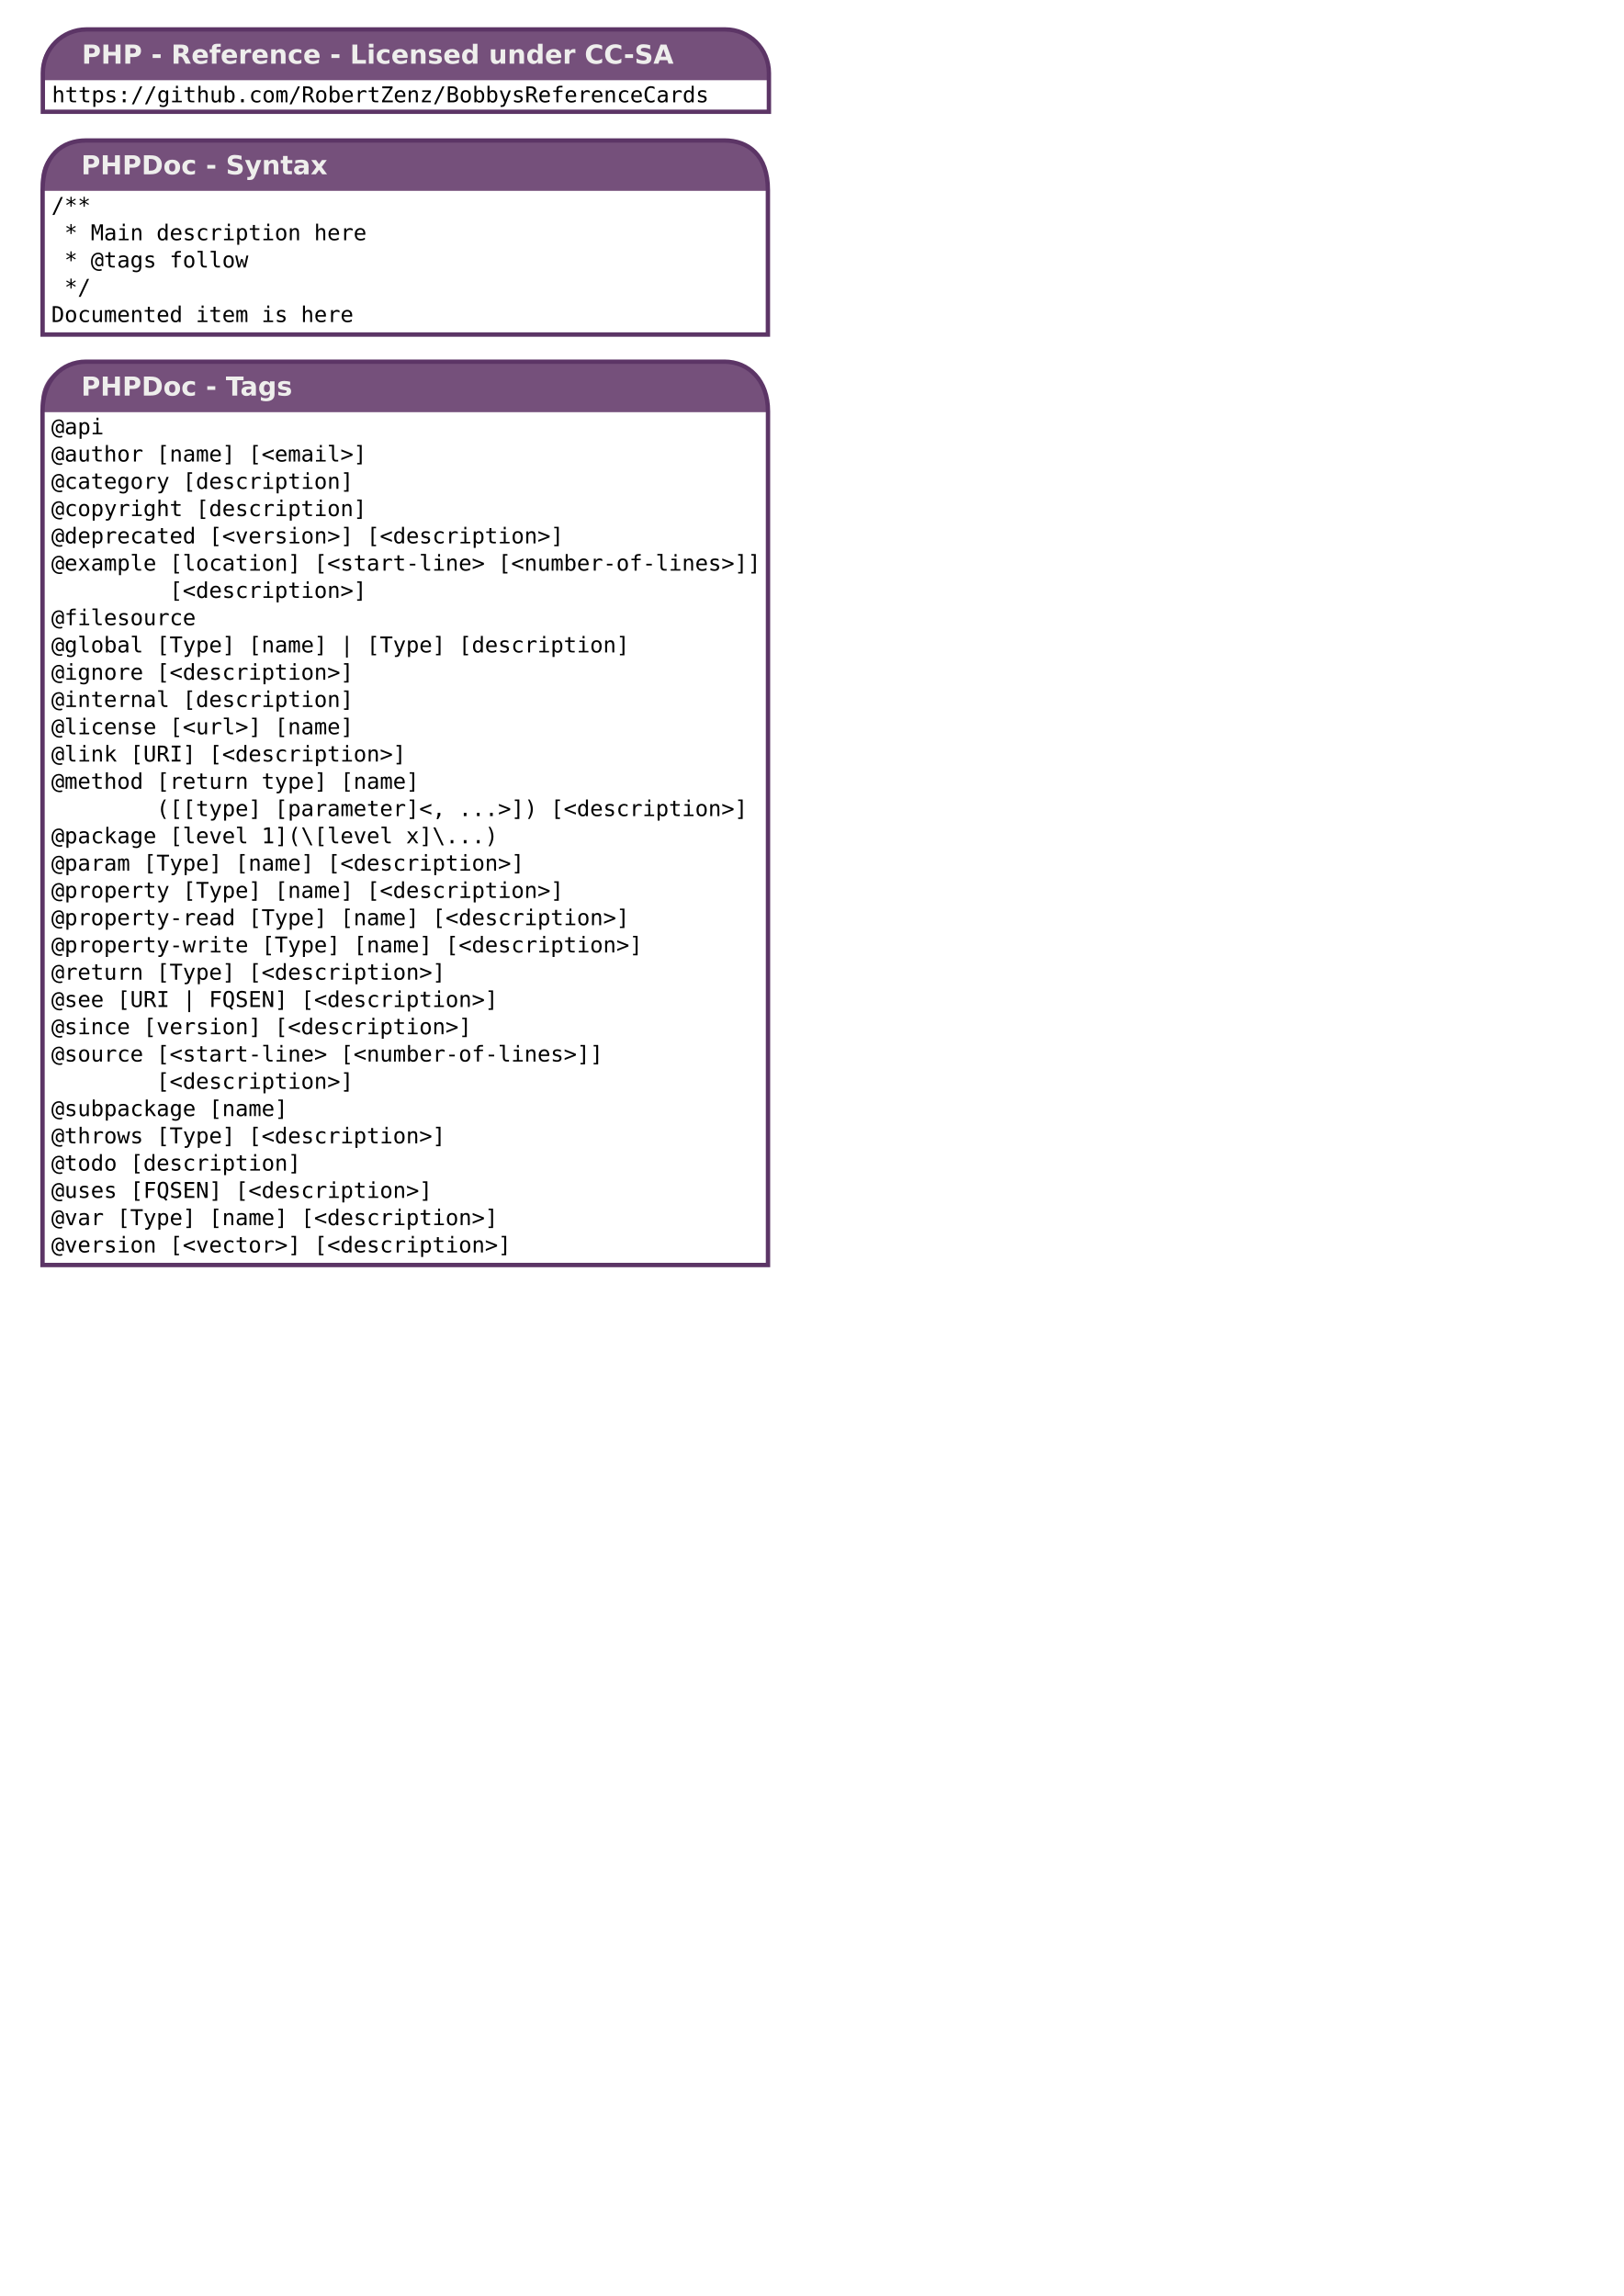
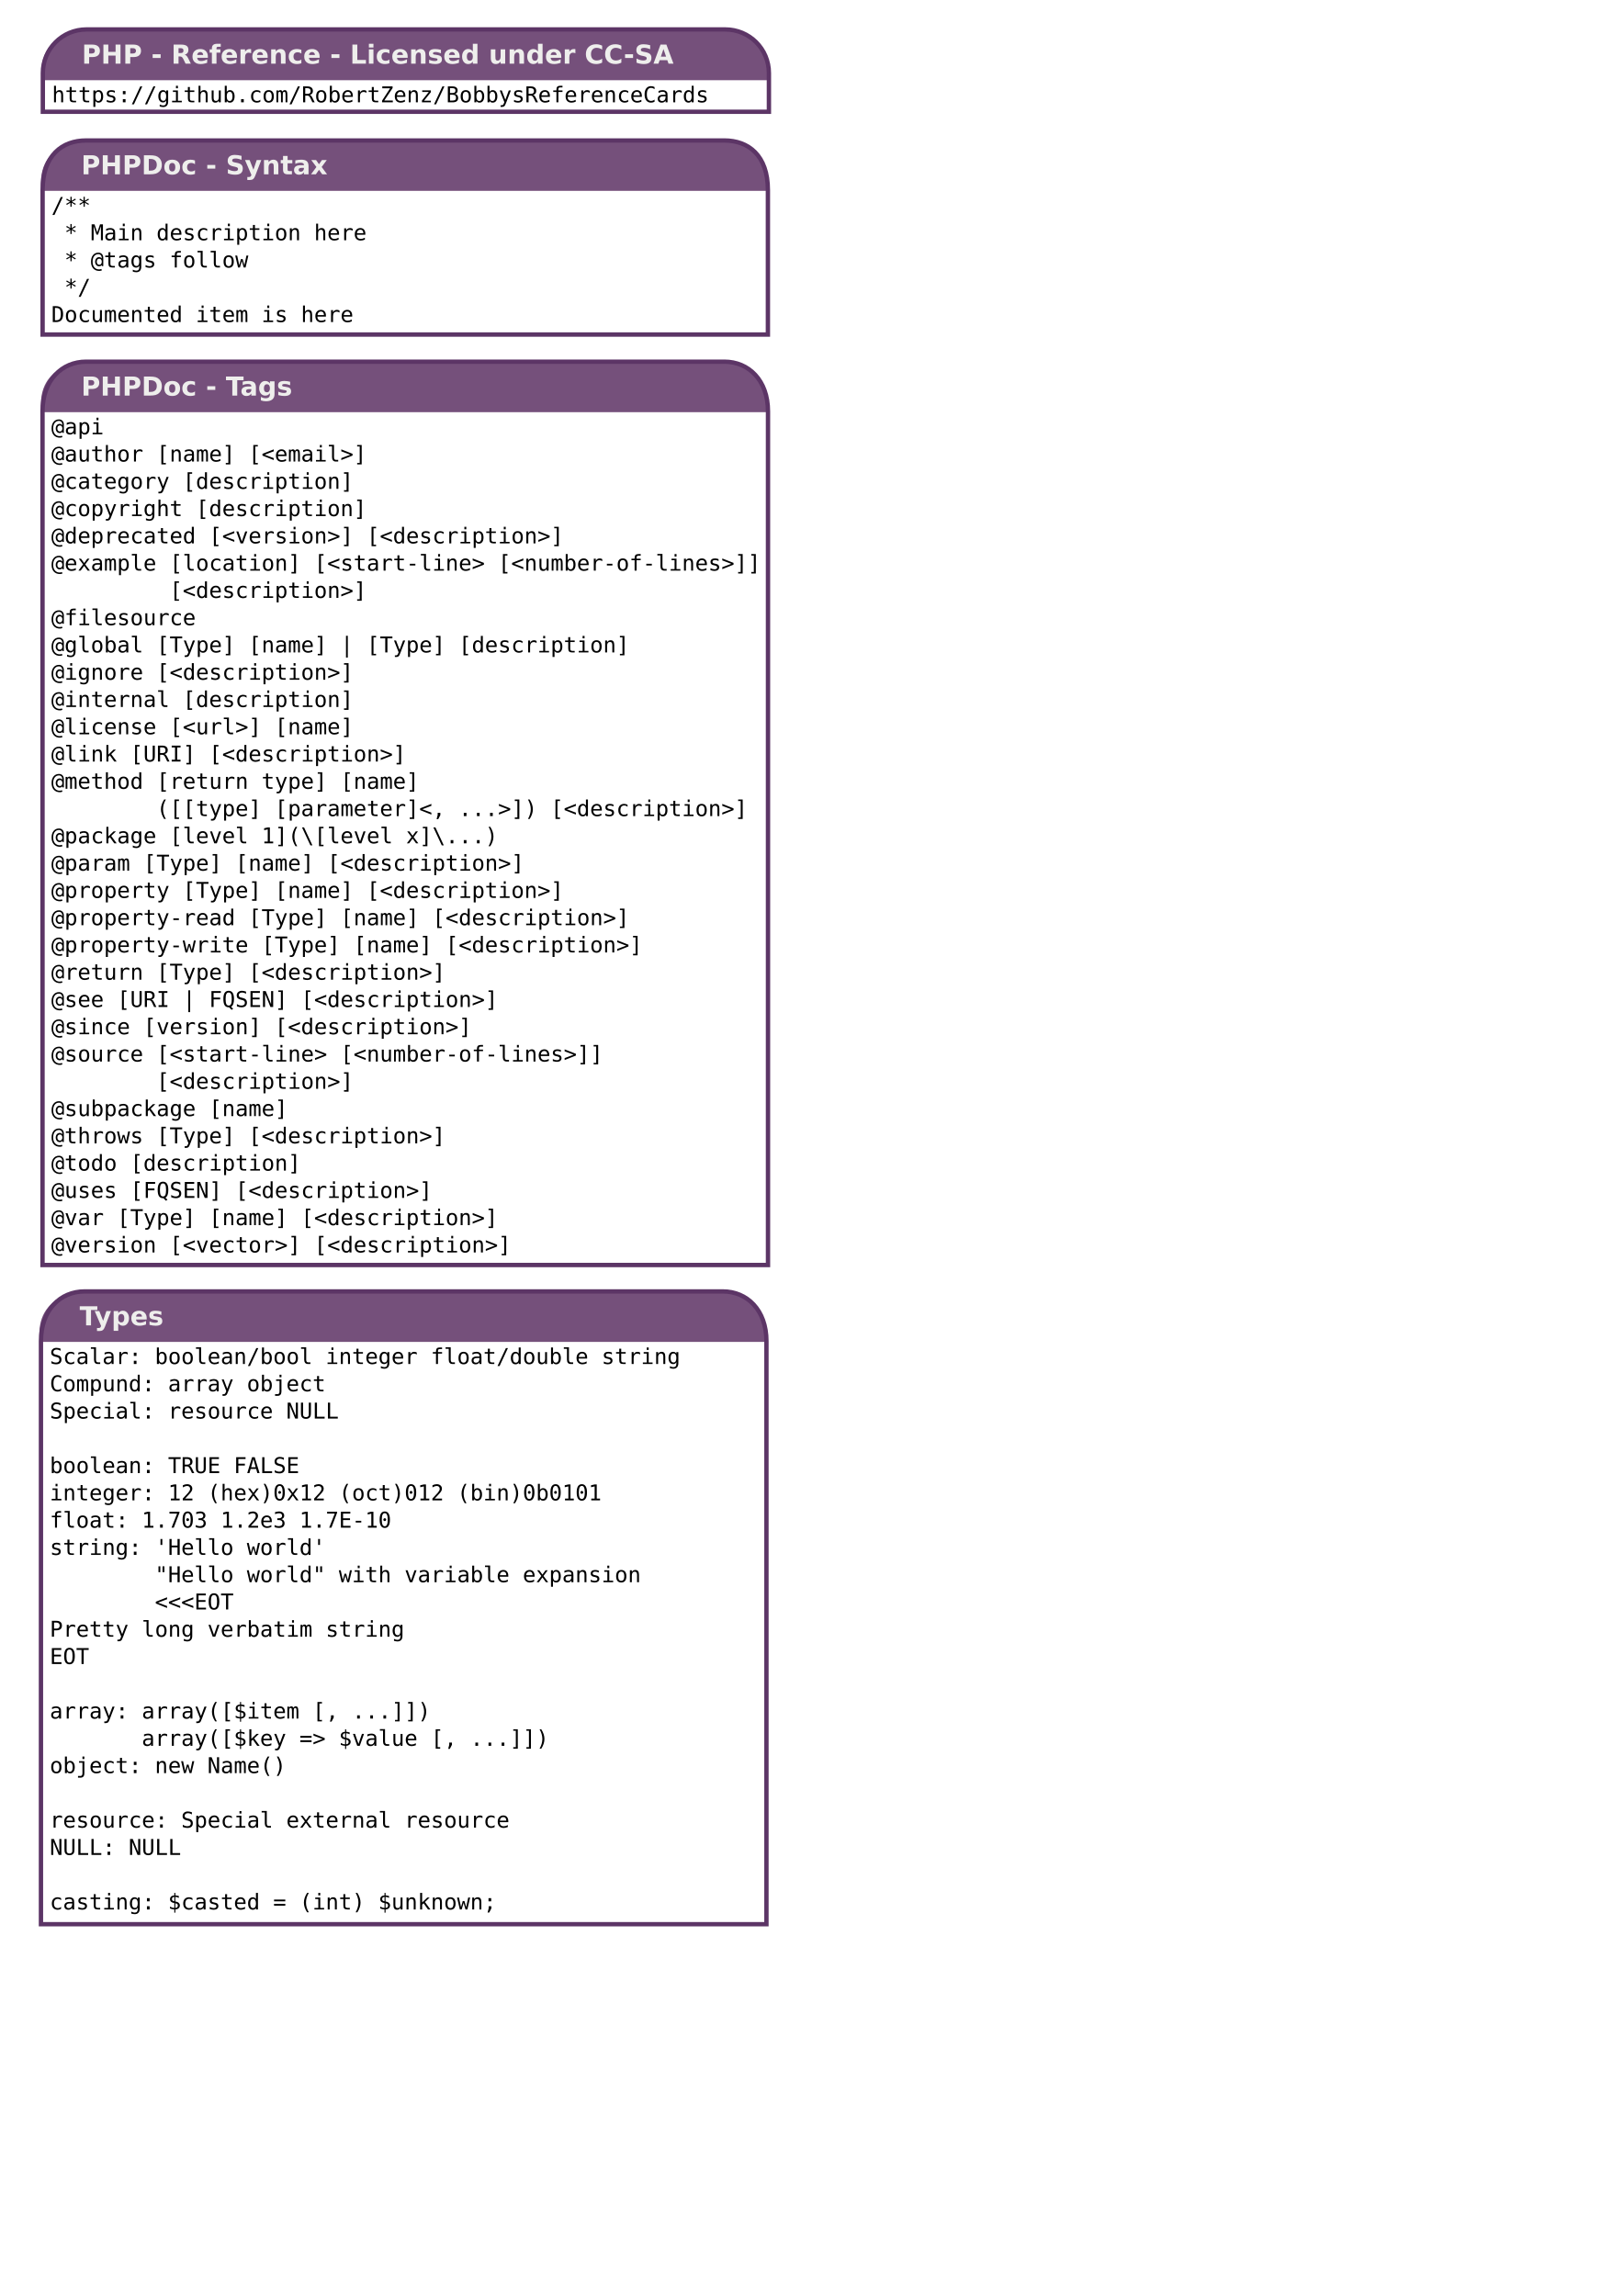
<svg xmlns="http://www.w3.org/2000/svg" width="744.094" height="1052.362" id="svg2" version="1.1">
  <defs id="defs4" />
  <g id="layer1">
    <path style="fill:#75507b;fill-opacity:1;stroke:none" d="m 19.305,36.766 333.35,0 c 0,0 0.26,-23.739 -20.953,-23.739 -21.213,0 -290.73,0.209 -290.73,0.209 0,0 -24.698,0.296 -21.668,23.529 z" id="path3763-5" />
    <path style="fill:none;stroke:#5c3566;stroke-width:2;stroke-linecap:round;stroke-linejoin:miter;stroke-miterlimit:4;stroke-opacity:1;stroke-dasharray:none" d="m 39.629,13.491 292.741,0 c 11.08,0 20,8.92 20,20 l 0,17.741 -332.741,0 0,-17.741 c 0,-11.08 8.92,-20 20,-20 z" id="rect2987-0" />
    <text xml:space="preserve" style="font-size:40px;font-style:normal;font-weight:normal;line-height:125%;letter-spacing:0px;word-spacing:0px;fill:#eeeeec;fill-opacity:1;stroke:none;font-family:Sans" x="37.488" y="29.19" id="text3759-3">
      <tspan id="tspan3761-6" x="37.488" y="29.19" style="font-size:12px;font-style:normal;font-variant:normal;font-weight:bold;font-stretch:normal;fill:#eeeeec;font-family:DejaVu Sans;-inkscape-font-specification:DejaVu Sans Bold">PHP - Reference - Licensed under CC-SA</tspan>
    </text>
    <text xml:space="preserve" style="font-size:10px;font-style:normal;font-variant:normal;font-weight:normal;font-stretch:normal;line-height:125%;letter-spacing:0px;word-spacing:0px;fill:#000000;fill-opacity:1;stroke:none;font-family:Droid Sans Mono;-inkscape-font-specification:Droid Sans Mono" x="23.803" y="46.906" id="text3765-8">
      <tspan x="23.803" y="46.906" id="tspan4211-6" style="font-style:normal;font-variant:normal;font-weight:normal;font-stretch:normal;font-family:DejaVu Sans Mono;-inkscape-font-specification:DejaVu Sans Mono">https://github.com/RobertZenz/BobbysReferenceCards</tspan>
    </text>
    <path style="fill:#75507b;fill-opacity:1;stroke:none" d="m 19.02,87.48 333.35,0 c 0,0 0.26,-23.739 -20.953,-23.739 -21.213,0 -290.73,0.209 -290.73,0.209 0,0 -24.698,0.296 -21.668,23.529 z" id="path3763-5-7" />
    <path style="fill:none;stroke:#5c3566;stroke-width:2;stroke-linecap:round;stroke-linejoin:miter;stroke-miterlimit:4;stroke-opacity:1;stroke-dasharray:none" d="m 39.502,64.385 292.425,0 c 11.068,0 19.978,6.819 19.978,22.743 l 0,66.211 -332.382,0 0,-66.211 c 0,-15.924 8.91,-22.743 19.978,-22.743 z" id="rect2987-0-2" />
    <text xml:space="preserve" style="font-size:40px;font-style:normal;font-weight:normal;line-height:125%;letter-spacing:0px;word-spacing:0px;fill:#eeeeec;fill-opacity:1;stroke:none;font-family:Sans" x="37.202" y="79.904" id="text3759-3-2">
      <tspan id="tspan3761-6-8" x="37.202" y="79.904" style="font-size:12px;font-style:normal;font-variant:normal;font-weight:bold;font-stretch:normal;fill:#eeeeec;font-family:DejaVu Sans;-inkscape-font-specification:DejaVu Sans Bold">PHPDoc - Syntax</tspan>
    </text>
    <text xml:space="preserve" style="font-size:10px;font-style:normal;font-variant:normal;font-weight:normal;font-stretch:normal;line-height:125%;letter-spacing:0px;word-spacing:0px;fill:#000000;fill-opacity:1;stroke:none;font-family:Droid Sans Mono;-inkscape-font-specification:Droid Sans Mono" x="23.517" y="97.62" id="text3765-8-2">
      <tspan x="23.517" y="97.62" id="tspan6812" style="font-style:normal;font-variant:normal;font-weight:normal;font-stretch:normal;font-family:DejaVu Sans Mono;-inkscape-font-specification:DejaVu Sans Mono">/**</tspan>
      <tspan x="23.517" y="110.12" style="font-style:normal;font-variant:normal;font-weight:normal;font-stretch:normal;font-family:DejaVu Sans Mono;-inkscape-font-specification:DejaVu Sans Mono" id="tspan4654"> * Main description here</tspan>
      <tspan x="23.517" y="122.62" style="font-style:normal;font-variant:normal;font-weight:normal;font-stretch:normal;font-family:DejaVu Sans Mono;-inkscape-font-specification:DejaVu Sans Mono" id="tspan4664"> * @tags follow</tspan>
      <tspan x="23.517" y="135.12" style="font-style:normal;font-variant:normal;font-weight:normal;font-stretch:normal;font-family:DejaVu Sans Mono;-inkscape-font-specification:DejaVu Sans Mono" id="tspan4656"> */</tspan>
      <tspan x="23.517" y="147.62" style="font-style:normal;font-variant:normal;font-weight:normal;font-stretch:normal;font-family:DejaVu Sans Mono;-inkscape-font-specification:DejaVu Sans Mono" id="tspan4658">Documented item is here</tspan>
      <tspan x="23.517" y="160.12" style="font-style:normal;font-variant:normal;font-weight:normal;font-stretch:normal;font-family:DejaVu Sans Mono;-inkscape-font-specification:DejaVu Sans Mono" id="tspan4660" />
      <tspan x="23.517" y="172.62" style="font-style:normal;font-variant:normal;font-weight:normal;font-stretch:normal;font-family:DejaVu Sans Mono;-inkscape-font-specification:DejaVu Sans Mono" id="tspan4662" />
    </text>
    <path style="fill:#75507b;fill-opacity:1;stroke:none" d="m 19.02,188.909 333.35,0 c 0,0 0.26,-23.739 -20.953,-23.739 -21.213,0 -290.73,0.209 -290.73,0.209 0,0 -24.698,0.296 -21.668,23.529 z" id="path3763-2-6-5" />
    <path style="fill:none;stroke:#5c3566;stroke-width:2;stroke-linecap:round;stroke-linejoin:miter;stroke-miterlimit:4;stroke-opacity:1;stroke-dasharray:none" d="m 39.464,165.771 292.501,0 c 11.071,0 19.984,8.463 19.984,22.792 l 0,391.248 -332.468,0 0,-391.248 c 0,-14.328 8.913,-22.792 19.984,-22.792 z" id="rect2987-9-8-8" />
    <text xml:space="preserve" style="font-size:40px;font-style:normal;font-weight:normal;line-height:125%;letter-spacing:0px;word-spacing:0px;fill:#eeeeec;fill-opacity:1;stroke:none;font-family:Sans" x="37.202" y="181.332" id="text3759-1-6-3">
      <tspan x="37.202" y="181.332" style="font-size:12px;font-style:normal;font-variant:normal;font-weight:bold;font-stretch:normal;fill:#eeeeec;font-family:DejaVu Sans;-inkscape-font-specification:DejaVu Sans Bold" id="tspan4393-9-4">PHPDoc - Tags</tspan>
    </text>
    <text xml:space="preserve" style="font-size:10px;font-style:normal;font-variant:normal;font-weight:normal;font-stretch:normal;line-height:125%;letter-spacing:0px;word-spacing:0px;fill:#000000;fill-opacity:1;stroke:none;font-family:Droid Sans Mono;-inkscape-font-specification:Droid Sans Mono" x="23.517" y="199.049" id="text3765-2-9-2">
      <tspan x="23.517" y="199.049" style="font-style:normal;font-variant:normal;font-weight:normal;font-stretch:normal;font-family:DejaVu Sans Mono;-inkscape-font-specification:DejaVu Sans Mono" id="tspan5400">@api</tspan>
      <tspan x="23.517" y="211.549" style="font-style:normal;font-variant:normal;font-weight:normal;font-stretch:normal;font-family:DejaVu Sans Mono;-inkscape-font-specification:DejaVu Sans Mono" id="tspan5344">@author [name] [&lt;email&gt;]</tspan>
      <tspan x="23.517" y="224.049" style="font-style:normal;font-variant:normal;font-weight:normal;font-stretch:normal;font-family:DejaVu Sans Mono;-inkscape-font-specification:DejaVu Sans Mono" id="tspan5346">@category [description]</tspan>
      <tspan x="23.517" y="236.549" style="font-style:normal;font-variant:normal;font-weight:normal;font-stretch:normal;font-family:DejaVu Sans Mono;-inkscape-font-specification:DejaVu Sans Mono" id="tspan5348">@copyright [description]</tspan>
      <tspan x="23.517" y="249.049" style="font-style:normal;font-variant:normal;font-weight:normal;font-stretch:normal;font-family:DejaVu Sans Mono;-inkscape-font-specification:DejaVu Sans Mono" id="tspan5350">@deprecated [&lt;version&gt;] [&lt;description&gt;]</tspan>
      <tspan x="23.517" y="261.549" style="font-style:normal;font-variant:normal;font-weight:normal;font-stretch:normal;font-family:DejaVu Sans Mono;-inkscape-font-specification:DejaVu Sans Mono" id="tspan5352">@example [location] [&lt;start-line&gt; [&lt;number-of-lines&gt;]]</tspan>
      <tspan x="23.517" y="274.049" style="font-style:normal;font-variant:normal;font-weight:normal;font-stretch:normal;font-family:DejaVu Sans Mono;-inkscape-font-specification:DejaVu Sans Mono" id="tspan5404">         [&lt;description&gt;]</tspan>
      <tspan x="23.517" y="286.549" style="font-style:normal;font-variant:normal;font-weight:normal;font-stretch:normal;font-family:DejaVu Sans Mono;-inkscape-font-specification:DejaVu Sans Mono" id="tspan5354">@filesource</tspan>
      <tspan x="23.517" y="299.049" style="font-style:normal;font-variant:normal;font-weight:normal;font-stretch:normal;font-family:DejaVu Sans Mono;-inkscape-font-specification:DejaVu Sans Mono" id="tspan5356">@global [Type] [name] | [Type] [description]</tspan>
      <tspan x="23.517" y="311.549" style="font-style:normal;font-variant:normal;font-weight:normal;font-stretch:normal;font-family:DejaVu Sans Mono;-inkscape-font-specification:DejaVu Sans Mono" id="tspan5358">@ignore [&lt;description&gt;]</tspan>
      <tspan x="23.517" y="324.049" style="font-style:normal;font-variant:normal;font-weight:normal;font-stretch:normal;font-family:DejaVu Sans Mono;-inkscape-font-specification:DejaVu Sans Mono" id="tspan5360">@internal [description]</tspan>
      <tspan x="23.517" y="336.549" style="font-style:normal;font-variant:normal;font-weight:normal;font-stretch:normal;font-family:DejaVu Sans Mono;-inkscape-font-specification:DejaVu Sans Mono" id="tspan5362">@license [&lt;url&gt;] [name]</tspan>
      <tspan x="23.517" y="349.049" style="font-style:normal;font-variant:normal;font-weight:normal;font-stretch:normal;font-family:DejaVu Sans Mono;-inkscape-font-specification:DejaVu Sans Mono" id="tspan5364">@link [URI] [&lt;description&gt;]</tspan>
      <tspan x="23.517" y="361.549" style="font-style:normal;font-variant:normal;font-weight:normal;font-stretch:normal;font-family:DejaVu Sans Mono;-inkscape-font-specification:DejaVu Sans Mono" id="tspan5366">@method [return type] [name]</tspan>
      <tspan x="23.517" y="374.049" style="font-style:normal;font-variant:normal;font-weight:normal;font-stretch:normal;font-family:DejaVu Sans Mono;-inkscape-font-specification:DejaVu Sans Mono" id="tspan5407">        ([[type] [parameter]&lt;, ...&gt;]) [&lt;description&gt;]</tspan>
      <tspan x="23.517" y="386.549" style="font-style:normal;font-variant:normal;font-weight:normal;font-stretch:normal;font-family:DejaVu Sans Mono;-inkscape-font-specification:DejaVu Sans Mono" id="tspan5368">@package [level 1](\[level x]\...)</tspan>
      <tspan x="23.517" y="399.049" style="font-style:normal;font-variant:normal;font-weight:normal;font-stretch:normal;font-family:DejaVu Sans Mono;-inkscape-font-specification:DejaVu Sans Mono" id="tspan5370">@param [Type] [name] [&lt;description&gt;]</tspan>
      <tspan x="23.517" y="411.549" style="font-style:normal;font-variant:normal;font-weight:normal;font-stretch:normal;font-family:DejaVu Sans Mono;-inkscape-font-specification:DejaVu Sans Mono" id="tspan5372">@property [Type] [name] [&lt;description&gt;]</tspan>
      <tspan x="23.517" y="424.049" style="font-style:normal;font-variant:normal;font-weight:normal;font-stretch:normal;font-family:DejaVu Sans Mono;-inkscape-font-specification:DejaVu Sans Mono" id="tspan5374">@property-read [Type] [name] [&lt;description&gt;]</tspan>
      <tspan x="23.517" y="436.549" style="font-style:normal;font-variant:normal;font-weight:normal;font-stretch:normal;font-family:DejaVu Sans Mono;-inkscape-font-specification:DejaVu Sans Mono" id="tspan5376">@property-write [Type] [name] [&lt;description&gt;]</tspan>
      <tspan x="23.517" y="449.049" style="font-style:normal;font-variant:normal;font-weight:normal;font-stretch:normal;font-family:DejaVu Sans Mono;-inkscape-font-specification:DejaVu Sans Mono" id="tspan5378">@return [Type] [&lt;description&gt;]</tspan>
      <tspan x="23.517" y="461.549" style="font-style:normal;font-variant:normal;font-weight:normal;font-stretch:normal;font-family:DejaVu Sans Mono;-inkscape-font-specification:DejaVu Sans Mono" id="tspan5380">@see [URI | FQSEN] [&lt;description&gt;]</tspan>
      <tspan x="23.517" y="474.049" style="font-style:normal;font-variant:normal;font-weight:normal;font-stretch:normal;font-family:DejaVu Sans Mono;-inkscape-font-specification:DejaVu Sans Mono" id="tspan5382">@since [version] [&lt;description&gt;]</tspan>
      <tspan x="23.517" y="486.549" style="font-style:normal;font-variant:normal;font-weight:normal;font-stretch:normal;font-family:DejaVu Sans Mono;-inkscape-font-specification:DejaVu Sans Mono" id="tspan5384">@source [&lt;start-line&gt; [&lt;number-of-lines&gt;]]</tspan>
      <tspan x="23.517" y="499.049" style="font-style:normal;font-variant:normal;font-weight:normal;font-stretch:normal;font-family:DejaVu Sans Mono;-inkscape-font-specification:DejaVu Sans Mono" id="tspan5409">        [&lt;description&gt;]</tspan>
      <tspan x="23.517" y="511.549" style="font-style:normal;font-variant:normal;font-weight:normal;font-stretch:normal;font-family:DejaVu Sans Mono;-inkscape-font-specification:DejaVu Sans Mono" id="tspan5386">@subpackage [name]</tspan>
      <tspan x="23.517" y="524.049" style="font-style:normal;font-variant:normal;font-weight:normal;font-stretch:normal;font-family:DejaVu Sans Mono;-inkscape-font-specification:DejaVu Sans Mono" id="tspan5388">@throws [Type] [&lt;description&gt;]</tspan>
      <tspan x="23.517" y="536.549" style="font-style:normal;font-variant:normal;font-weight:normal;font-stretch:normal;font-family:DejaVu Sans Mono;-inkscape-font-specification:DejaVu Sans Mono" id="tspan5390">@todo [description]</tspan>
      <tspan x="23.517" y="549.049" style="font-style:normal;font-variant:normal;font-weight:normal;font-stretch:normal;font-family:DejaVu Sans Mono;-inkscape-font-specification:DejaVu Sans Mono" id="tspan5392">@uses [FQSEN] [&lt;description&gt;]</tspan>
      <tspan x="23.517" y="561.549" style="font-style:normal;font-variant:normal;font-weight:normal;font-stretch:normal;font-family:DejaVu Sans Mono;-inkscape-font-specification:DejaVu Sans Mono" id="tspan5394">@var [Type] [name] [&lt;description&gt;]</tspan>
      <tspan x="23.517" y="574.049" style="font-style:normal;font-variant:normal;font-weight:normal;font-stretch:normal;font-family:DejaVu Sans Mono;-inkscape-font-specification:DejaVu Sans Mono" id="tspan5396">@version [&lt;vector&gt;] [&lt;description&gt;]</tspan>
      <tspan x="23.517" y="586.549" style="font-style:normal;font-variant:normal;font-weight:normal;font-stretch:normal;font-family:DejaVu Sans Mono;-inkscape-font-specification:DejaVu Sans Mono" id="tspan5398" />
    </text>
+     <path style="fill:#75507b;fill-opacity:1;stroke:none" d="m 18.305,615.052 333.35,0 c 0,0 0.26,-23.739 -20.953,-23.739 -21.213,0 -290.73,0.209 -290.73,0.209 0,0 -24.698,0.296 -21.668,23.529 z" id="path3763-2-6-5-9" />
+     <path style="fill:none;stroke:#5c3566;stroke-width:2;stroke-linecap:round;stroke-linejoin:miter;stroke-miterlimit:4;stroke-opacity:1;stroke-dasharray:none" d="m 38.75,591.914 292.501,0 c 11.071,0 19.984,8.463 19.984,22.792 l 0,267.248 -332.468,0 0,-267.248 c 0,-14.328 8.913,-22.792 19.984,-22.792 z" id="rect2987-9-8-8-4" />
+     <text xml:space="preserve" style="font-size:40px;font-style:normal;font-weight:normal;line-height:125%;letter-spacing:0px;word-spacing:0px;fill:#eeeeec;fill-opacity:1;stroke:none;font-family:Sans" x="36.488" y="607.475" id="text3759-1-6-3-3">
+       <tspan x="36.488" y="607.475" style="font-size:12px;font-style:normal;font-variant:normal;font-weight:bold;font-stretch:normal;fill:#eeeeec;font-family:DejaVu Sans;-inkscape-font-specification:DejaVu Sans Bold" id="tspan4393-9-4-4">Types</tspan>
+     </text>
+     <text xml:space="preserve" style="font-size:10px;font-style:normal;font-variant:normal;font-weight:normal;font-stretch:normal;line-height:125%;letter-spacing:0px;word-spacing:0px;fill:#000000;fill-opacity:1;stroke:none;font-family:Droid Sans Mono;-inkscape-font-specification:Droid Sans Mono" x="22.803" y="625.191" id="text3765-2-9-2-3">
+       <tspan x="22.803" y="625.191" style="font-style:normal;font-variant:normal;font-weight:normal;font-stretch:normal;font-family:DejaVu Sans Mono;-inkscape-font-specification:DejaVu Sans Mono" id="tspan5398-9">Scalar: boolean/bool integer float/double string</tspan>
+       <tspan x="22.803" y="637.691" style="font-style:normal;font-variant:normal;font-weight:normal;font-stretch:normal;font-family:DejaVu Sans Mono;-inkscape-font-specification:DejaVu Sans Mono" id="tspan3691">Compund: array object</tspan>
+       <tspan x="22.803" y="650.191" style="font-style:normal;font-variant:normal;font-weight:normal;font-stretch:normal;font-family:DejaVu Sans Mono;-inkscape-font-specification:DejaVu Sans Mono" id="tspan3693">Special: resource NULL</tspan>
+       <tspan x="22.803" y="662.691" style="font-style:normal;font-variant:normal;font-weight:normal;font-stretch:normal;font-family:DejaVu Sans Mono;-inkscape-font-specification:DejaVu Sans Mono" id="tspan3695" />
+       <tspan x="22.803" y="675.191" style="font-style:normal;font-variant:normal;font-weight:normal;font-stretch:normal;font-family:DejaVu Sans Mono;-inkscape-font-specification:DejaVu Sans Mono" id="tspan3697">boolean: TRUE FALSE</tspan>
+       <tspan x="22.803" y="687.691" style="font-style:normal;font-variant:normal;font-weight:normal;font-stretch:normal;font-family:DejaVu Sans Mono;-inkscape-font-specification:DejaVu Sans Mono" id="tspan3705">integer: 12 (hex)0x12 (oct)012 (bin)0b0101</tspan>
+       <tspan x="22.803" y="700.191" style="font-style:normal;font-variant:normal;font-weight:normal;font-stretch:normal;font-family:DejaVu Sans Mono;-inkscape-font-specification:DejaVu Sans Mono" id="tspan3709">float: 1.703 1.2e3 1.7E-10</tspan>
+       <tspan x="22.803" y="712.691" style="font-style:normal;font-variant:normal;font-weight:normal;font-stretch:normal;font-family:DejaVu Sans Mono;-inkscape-font-specification:DejaVu Sans Mono" id="tspan3713">string: 'Hello world'</tspan>
+       <tspan x="22.803" y="725.191" style="font-style:normal;font-variant:normal;font-weight:normal;font-stretch:normal;font-family:DejaVu Sans Mono;-inkscape-font-specification:DejaVu Sans Mono" id="tspan3723">        "Hello world" with variable expansion</tspan>
+       <tspan x="22.803" y="737.691" style="font-style:normal;font-variant:normal;font-weight:normal;font-stretch:normal;font-family:DejaVu Sans Mono;-inkscape-font-specification:DejaVu Sans Mono" id="tspan3717">        &lt;&lt;&lt;EOT</tspan>
+       <tspan x="22.803" y="750.191" style="font-style:normal;font-variant:normal;font-weight:normal;font-stretch:normal;font-family:DejaVu Sans Mono;-inkscape-font-specification:DejaVu Sans Mono" id="tspan3719">Pretty long verbatim string</tspan>
+       <tspan x="22.803" y="762.691" style="font-style:normal;font-variant:normal;font-weight:normal;font-stretch:normal;font-family:DejaVu Sans Mono;-inkscape-font-specification:DejaVu Sans Mono" id="tspan3721">EOT</tspan>
+       <tspan x="22.803" y="775.191" style="font-style:normal;font-variant:normal;font-weight:normal;font-stretch:normal;font-family:DejaVu Sans Mono;-inkscape-font-specification:DejaVu Sans Mono" id="tspan3725" />
+       <tspan x="22.803" y="787.691" style="font-style:normal;font-variant:normal;font-weight:normal;font-stretch:normal;font-family:DejaVu Sans Mono;-inkscape-font-specification:DejaVu Sans Mono" id="tspan3727">array: array([$item [, ...]])</tspan>
+       <tspan x="22.803" y="800.191" style="font-style:normal;font-variant:normal;font-weight:normal;font-stretch:normal;font-family:DejaVu Sans Mono;-inkscape-font-specification:DejaVu Sans Mono" id="tspan3731">       array([$key =&gt; $value [, ...]])</tspan>
+       <tspan x="22.803" y="812.691" style="font-style:normal;font-variant:normal;font-weight:normal;font-stretch:normal;font-family:DejaVu Sans Mono;-inkscape-font-specification:DejaVu Sans Mono" id="tspan3735">object: new Name()</tspan>
+       <tspan x="22.803" y="825.191" style="font-style:normal;font-variant:normal;font-weight:normal;font-stretch:normal;font-family:DejaVu Sans Mono;-inkscape-font-specification:DejaVu Sans Mono" id="tspan3741" />
+       <tspan x="22.803" y="837.691" style="font-style:normal;font-variant:normal;font-weight:normal;font-stretch:normal;font-family:DejaVu Sans Mono;-inkscape-font-specification:DejaVu Sans Mono" id="tspan3751">resource: Special external resource</tspan>
+       <tspan x="22.803" y="850.191" style="font-style:normal;font-variant:normal;font-weight:normal;font-stretch:normal;font-family:DejaVu Sans Mono;-inkscape-font-specification:DejaVu Sans Mono" id="tspan3753">NULL: NULL</tspan>
+       <tspan x="22.803" y="862.691" style="font-style:normal;font-variant:normal;font-weight:normal;font-stretch:normal;font-family:DejaVu Sans Mono;-inkscape-font-specification:DejaVu Sans Mono" id="tspan3749" />
+       <tspan x="22.803" y="875.191" style="font-style:normal;font-variant:normal;font-weight:normal;font-stretch:normal;font-family:DejaVu Sans Mono;-inkscape-font-specification:DejaVu Sans Mono" id="tspan3747">casting: $casted = (int) $unknown;</tspan>
+     </text>
  </g>
</svg>
